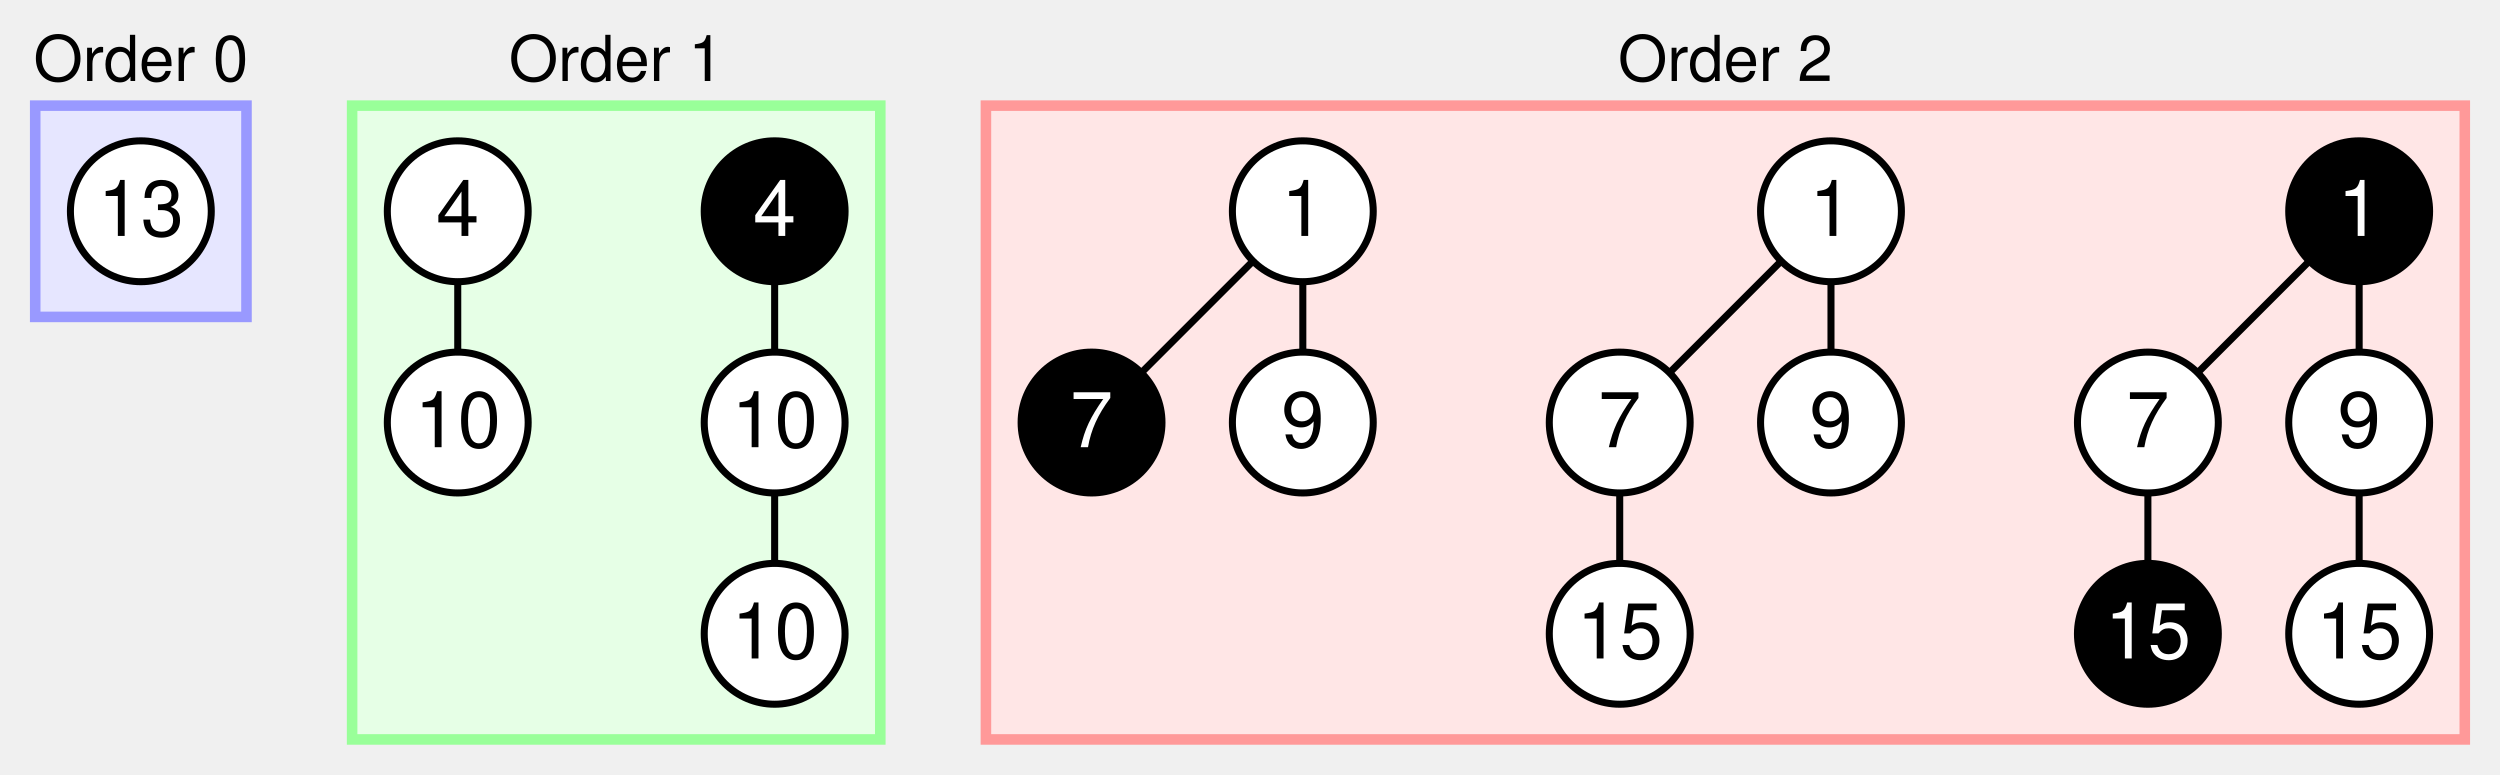
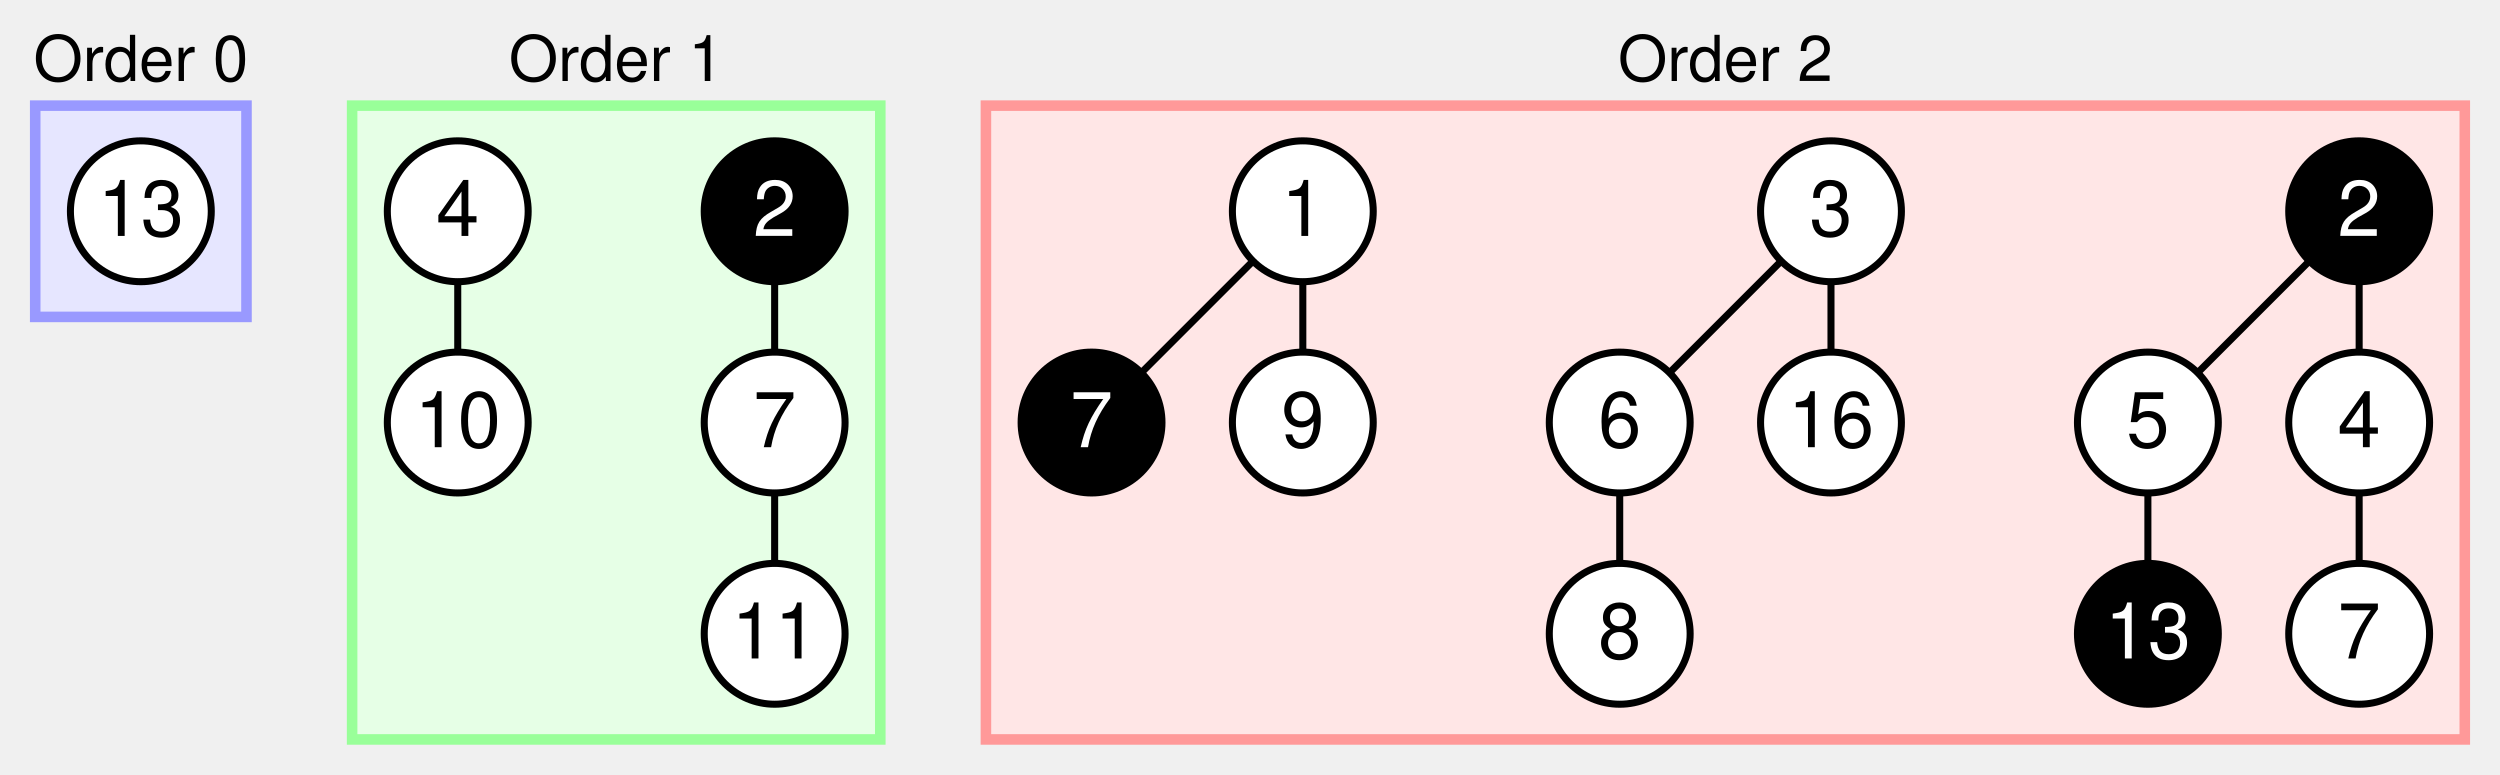
<svg xmlns="http://www.w3.org/2000/svg" width="710" height="220" version="1.1">
  <style>
        rect { stroke: #000; stroke-width: 2; }
        rect.red,ellipse.red { fill: hsl(0,100%,80%); }
        rect.yellow,ellipse.yellow { fill: hsl(60,100%,80%); }
        rect.green,ellipse.green { fill: hsl(120,100%,80%); }
        rect.teal,ellipse.teal { fill: hsl(180,100%,80%); }
        rect.blue,ellipse.blue { fill: hsl(240,100%,80%); }
        rect.purple,ellipse.purple { fill: hsl(300,100%,80%); }
        .dot-red,.dot-green,.dot-blue { stroke-width:3; }
        .dot-red { stroke: hsl(0,100%,80%); fill: hsl(0,100%,95%); }
        .dot-green { stroke: hsl(120,100%,80%); fill: hsl(120,100%,95%); }
        .dot-blue { stroke: hsl(240,100%,80%); fill: hsl(240,100%,95%); }
-         .black { fill: #000; }
-         .white { fill: #fff; }
        line { stroke-width: 2; stroke: #000; }
        text { text-anchor: middle; font-family: Helvetica, Arial, sans-serif; font-size: 22px; fill: #000; }
        ellipse { stroke-width: 2; stroke: #000; fill: #FFF }
+         .black { fill: #000; }
+         .white { fill: #fff; }
        path { stroke: #000; stroke-width: 2; }
        .order { font-size:18px; }
    </style>
  <g transform="translate(40,60)">
    <g>
      <text y="-37" x="0" class="order">Order 0</text>
      <rect class="dot-blue" x="-30" y="-30" width="60" height="60" />
      <ellipse ry="20" rx="20" />
      <text y="7" x="0">13</text>
    </g>
    <g transform="translate(90,0)">
      <text y="-37" x="45" class="order">Order 1</text>
      <rect class="dot-green" x="-30" y="-30" width="150" height="180" />
      <path d="m0 0 l0,60" />
      <ellipse ry="20" rx="20" cy="0" cx="0" />
      <text y="7" x="0">4</text>
      <g transform="translate(0,60)">
        <ellipse ry="20" rx="20" cy="0" cx="0" />
        <text y="7" x="0">10</text>
      </g>
-       <g transform="translate(90,0)">
+       <g transform="translate(90 0)">
        <path d="m0 0 l0,60" />
        <ellipse ry="20" rx="20" cy="0" cx="0" class="black" />
-         <text y="7" x="0" class="white">4</text>
+         <text y="7" x="0" class="white">2</text>
        <g transform="translate(0,60)">
          <path d="m0 0 l0,60" />
          <ellipse ry="20" rx="20" cy="0" cx="0" />
-           <text y="7" x="0">10</text>
-           <g transform="translate(0,60)">
+           <text y="7" x="0">7</text>
+           <g transform="translate(0 60)">
            <ellipse ry="20" rx="20" cy="0" cx="0" />
-             <text y="7" x="0">10</text>
+             <text y="7" x="0">11</text>
          </g>
        </g>
      </g>
    </g>
    <g transform="translate(330,0)">
      <text y="-37" x="120" class="order">Order 2</text>
      <rect class="dot-red" x="-90" y="-30" width="420" height="180" />
      <path d="m0 0 l0,60" />
      <path d="m0 0 l-60,60" />
      <ellipse ry="20" rx="20" cy="0" cx="0" />
      <text y="7" x="0">1</text>
      <g transform="translate(0,60)">
        <ellipse ry="20" rx="20" cy="0" cx="0" />
        <text y="7" x="0">9</text>
      </g>
      <g transform="translate(-60,60)">
        <ellipse ry="20" rx="20" cy="0" cx="0" class="black" />
        <text y="7" x="0" class="white">7</text>
      </g>
      <g transform="translate(150,0)">
        <path d="m0 0 l0,60" />
        <path d="m0 0 l-60,60" />
        <ellipse ry="20" rx="20" cy="0" cx="0" />
-         <text y="7" x="0">1</text>
+         <text y="7" x="0">3</text>
        <g transform="translate(0,60)">
          <ellipse ry="20" rx="20" cy="0" cx="0" />
-           <text y="7" x="0">9</text>
+           <text y="7" x="0">16</text>
        </g>
        <g transform="translate(-60,60)">
          <path d="m0 0 l0,60" />
          <ellipse ry="20" rx="20" cy="0" cx="0" />
-           <text y="7" x="0">7</text>
+           <text y="7" x="0">6</text>
          <g transform="translate(0,60)">
            <ellipse ry="20" rx="20" cy="0" cx="0" />
-             <text y="7" x="0">15</text>
+             <text y="7" x="0">8</text>
          </g>
        </g>
      </g>
      <g transform="translate(300,0)">
        <path d="m0 0 l0,60" />
        <path d="m0 0 l-60,60" />
        <ellipse ry="20" rx="20" cy="0" cx="0" class="black" />
-         <text y="7" x="0" class="white">1</text>
+         <text y="7" x="0" class="white">2</text>
        <g transform="translate(0,60)">
          <path d="m0 0 l0,60" />
          <ellipse ry="20" rx="20" cy="0" cx="0" />
-           <text y="7" x="0">9</text>
-           <g transform="translate(0,60)">
+           <text y="7" x="0">4</text>
+           <g transform="translate(0 60)">
            <ellipse ry="20" rx="20" cy="0" cx="0" />
-             <text y="7" x="0">15</text>
+             <text y="7" x="0">7</text>
          </g>
        </g>
        <g transform="translate(-60,60)">
          <path d="m0 0 l0,60" />
          <ellipse ry="20" rx="20" cy="0" cx="0" />
-           <text y="7" x="0">7</text>
+           <text y="7" x="0">5</text>
          <g transform="translate(0,60)">
            <ellipse ry="20" rx="20" cy="0" cx="0" class="black" />
-             <text y="7" x="0" class="white">15</text>
+             <text y="7" x="0" class="white">13</text>
          </g>
        </g>
      </g>
    </g>
  </g>
</svg>
